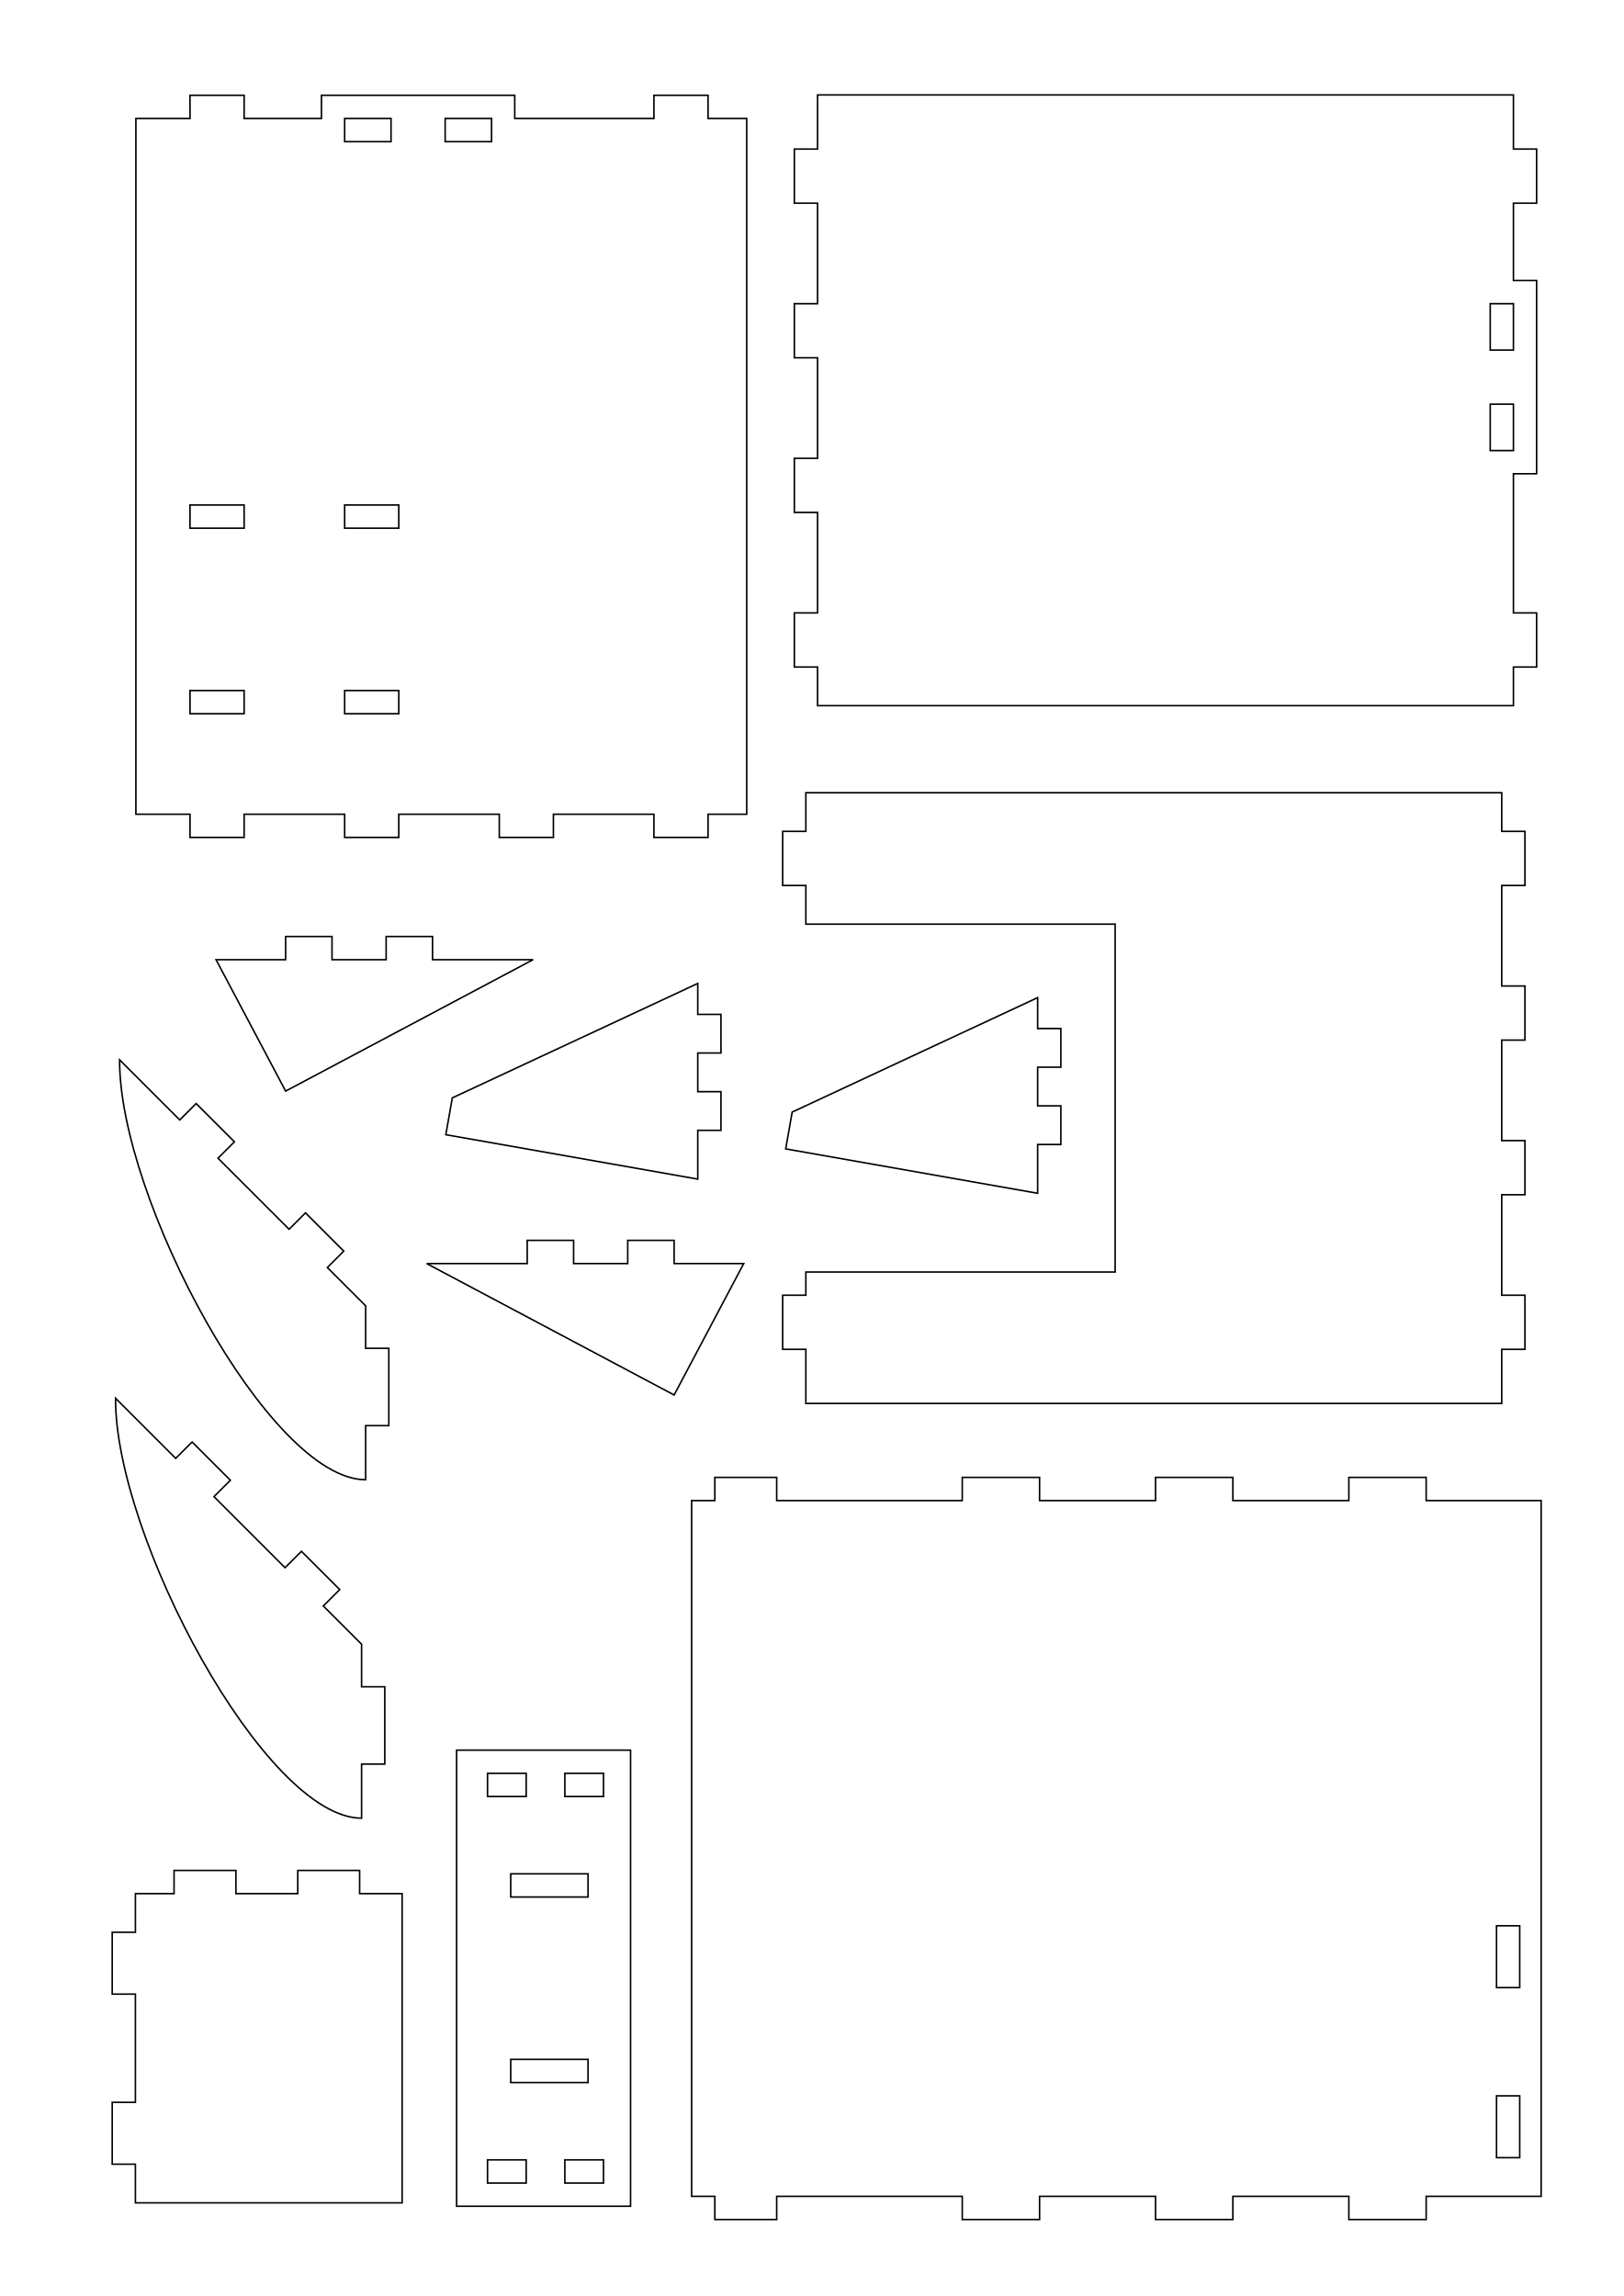
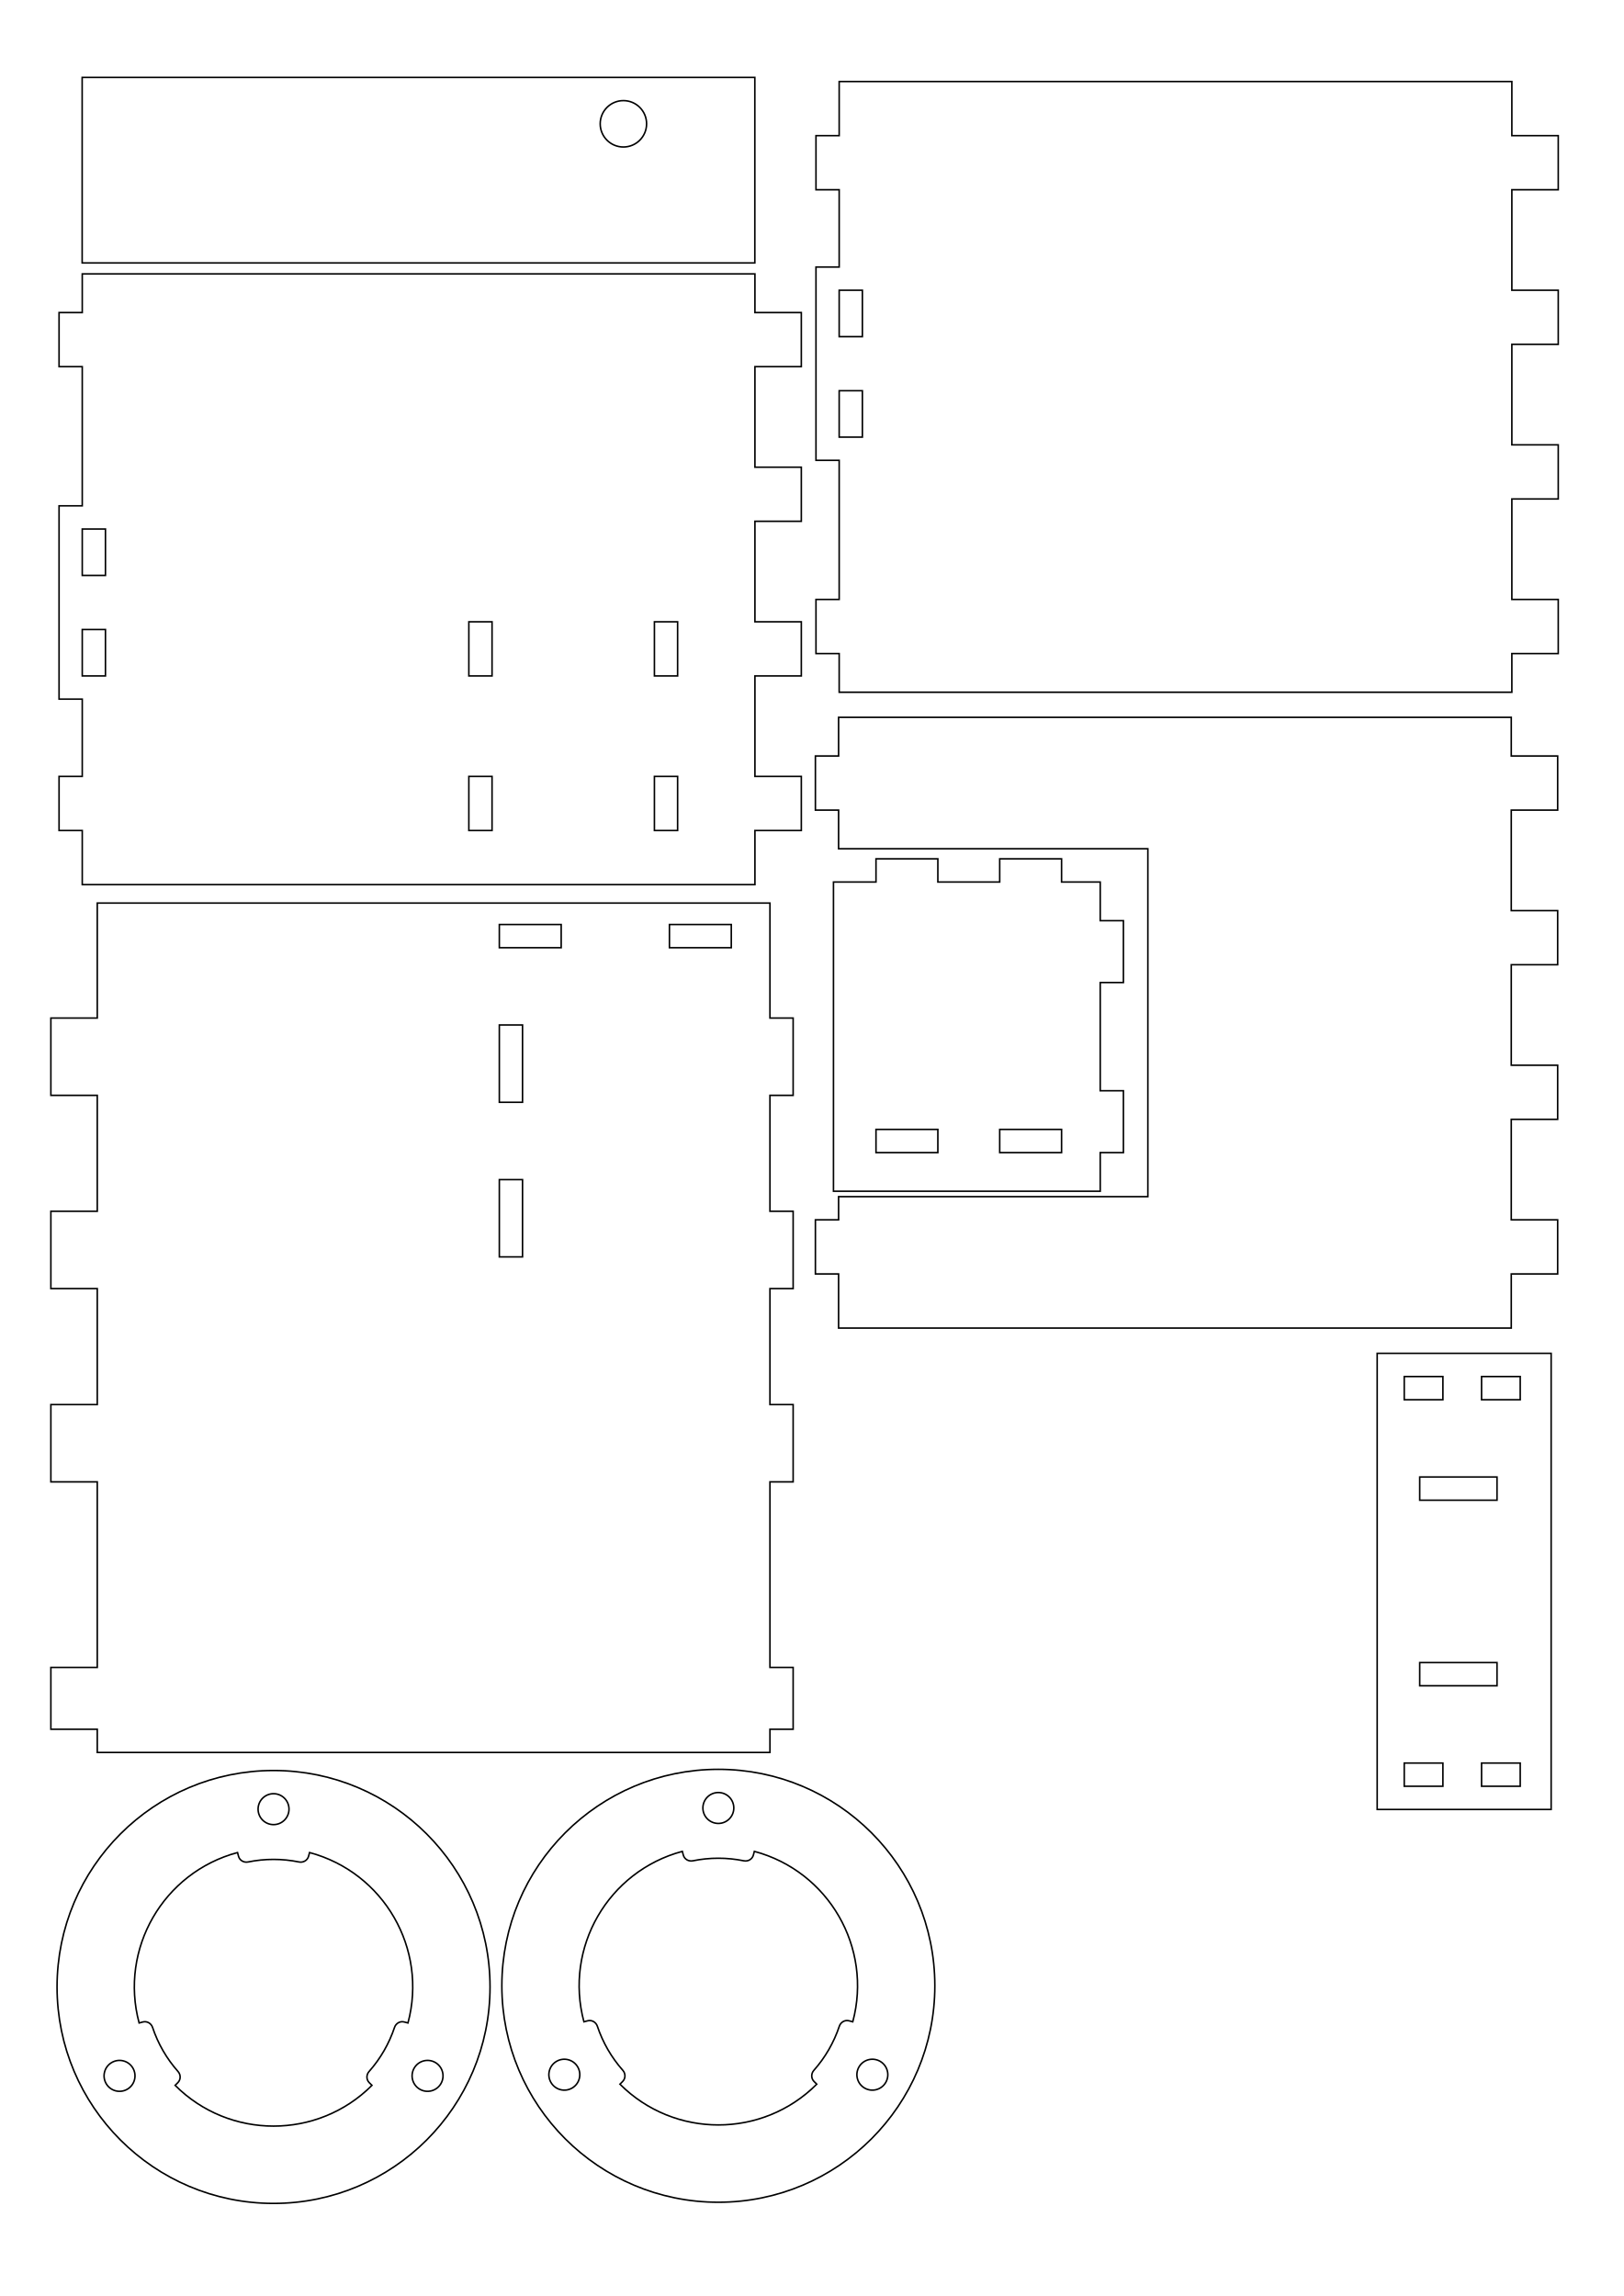
<svg xmlns="http://www.w3.org/2000/svg" width="210mm" height="297mm" viewBox="0 0 210 297" version="1.1" id="svg8753">
  <defs id="defs8747" />
  <g id="layer1">
-     <path style="fill:none;stroke:#000000;stroke-width:0.2;stroke-linecap:butt;stroke-linejoin:miter;stroke-miterlimit:4;stroke-dasharray:none;stroke-opacity:1" d="m 101.617,148.614 32.585,5.745 v -6.311 h 3 v -5 h -3 v -5 h 3 v -5 h -3 v -4 L 102.456,143.852 Z" id="path7669" />
-     <g id="layer1-6" transform="translate(79.45191,171.1078)">
-       <path style="fill:none;stroke:#000000;stroke-width:0.2;stroke-linecap:butt;stroke-linejoin:miter;stroke-miterlimit:4;stroke-dasharray:none;stroke-opacity:1" d="M 10,23 H 13 v -3 h 8 v 3 H 45 V 20 H 55 v 3 H 70 V 20 h 10 v 3 H 95 V 20 H 105 v 3 h 14.87 V 113 H 105 v 3 H 95 v -3 H 80 v 3 h -10 v -3 H 55 v 3 H 45 v -3 H 21 v 3 h -8 v -3 H 10 Z" id="path1706" />
-       <rect style="fill:none;stroke:#000000;stroke-width:0.2" id="rect7429" width="3" height="8" x="114.1" y="78" />
-       <rect style="fill:none;stroke:#000000;stroke-width:0.2" id="rect7431" width="3" height="8" x="114.1" y="100" />
+     <g id="layer1-1-2" transform="translate(-14.62143,207.0239)">
+       <circle style="fill:none;stroke:#000000;stroke-width:0.2;stroke-miterlimit:4;stroke-dasharray:none;stroke-opacity:1" id="path839" cx="50" cy="50" r="28" />
+       <path id="path994" style="font-variation-settings:normal;opacity:1;vector-effect:none;fill:none;fill-opacity:1;stroke:#000000;stroke-width:0.2;stroke-linecap:butt;stroke-linejoin:miter;stroke-miterlimit:4;stroke-dasharray:none;stroke-dashoffset:0;stroke-opacity:1;stop-color:#000000;stop-opacity:1" d="m 29.081,59.768 a 2,2 0 0 1 2.732,0.732 2,2 0 0 1 -0.732,2.732 2,2 0 0 1 -2.732,-0.732 2,2 0 0 1 0.732,-2.732 z" />
+       <path id="path994-7" style="fill:none;stroke:#000000;stroke-width:0.2;stroke-miterlimit:4;stroke-dasharray:none;stroke-opacity:1" d="m 68.919,63.232 a 2,2 0 0 1 -0.732,-2.732 2,2 0 0 1 2.732,-0.732 2,2 0 0 1 0.732,2.732 2,2 0 0 1 -2.732,0.732 z" />
+       <path id="path994-3" style="fill:none;stroke:#000000;stroke-width:0.2;stroke-miterlimit:4;stroke-dasharray:none;stroke-opacity:1" d="m 52,27 a 2,2 0 0 1 -2,2 2,2 0 0 1 -2,-2 2,2 0 0 1 2,-2 2,2 0 0 1 2,2 z" />
+       <path id="path1188-5" style="fill:none;stroke:#000000;stroke-width:0.2;stroke-linecap:butt;stroke-linejoin:miter;stroke-miterlimit:4;stroke-dasharray:none;stroke-opacity:1" d="m 37.272,62.728 0.354,-0.354 c 0.391,-0.391 0.388,-1.022 0.022,-1.435 -1.472,-1.662 -2.594,-3.605 -3.297,-5.711 -0.175,-0.524 -0.72,-0.842 -1.254,-0.699 l -0.483,0.129 C 30.04,45.056 35.739,35.186 45.341,32.613 l 0.129,0.483 c 0.143,0.533 0.691,0.847 1.232,0.737 2.176,-0.444 4.419,-0.444 6.595,0 0.541,0.11 1.089,-0.203 1.232,-0.737 l 0.129,-0.483 c 9.602,2.573 15.301,12.443 12.728,22.045 l -0.483,-0.129 c -0.533,-0.143 -1.079,0.175 -1.254,0.699 -0.704,2.106 -1.825,4.049 -3.297,5.711 -0.366,0.413 -0.369,1.045 0.022,1.435 l 0.354,0.354 c -7.029,7.029 -18.426,7.029 -25.456,-10e-7 z" />
    </g>
-     <g id="layer1-4" transform="rotate(90,114.7271,104.0098)">
-       <path style="fill:none;stroke:#000000;stroke-width:0.2;stroke-linecap:butt;stroke-linejoin:miter;stroke-miterlimit:4;stroke-dasharray:none;stroke-opacity:1" d="m 23,23 h 7 v -3 h 7 v 3 h 10 v -3 h 25 v 3 h 18 v -3 h 7 v 3 h 5 V 113 h -5 v 3 h -7 v -3 H 77 v 3 h -7 v -3 H 57 v 3 h -7 v -3 H 37 v 3 h -7 v -3 h -7 z" id="path2404-8" />
-       <path style="fill:none;stroke:#000000;stroke-width:0.2;stroke-linecap:butt;stroke-linejoin:miter;stroke-miterlimit:4;stroke-dasharray:none;stroke-opacity:1" d="m 50,23 h 6 v 3 h -6 z" id="path2573" />
-       <path style="fill:none;stroke:#000000;stroke-width:0.2;stroke-linecap:butt;stroke-linejoin:miter;stroke-miterlimit:4;stroke-dasharray:none;stroke-opacity:1" d="m 63,23 h 6 v 3 L 63,26 Z" id="path2575" />
-     </g>
-     <path id="rect3188" style="opacity:0.989;fill:none;stroke:#000000;stroke-width:0.2;stroke-miterlimit:4;stroke-dasharray:none" d="m 17.512,244.95 h 5 v -3 h 8 v 3 h 8 v -3 h 8 v 3 h 5.5 v 40 h -34.5 v -5 h -3 v -8 h 3 v -14 h -3 v -8 h 3 z" />
-     <path style="fill:none;stroke:#000000;stroke-width:0.2;stroke-linecap:butt;stroke-linejoin:miter;stroke-miterlimit:4;stroke-dasharray:none;stroke-opacity:1" d="m 57.659,146.78 32.585,5.745 v -6.311 h 3 v -5 h -3 v -5 h 3 v -5 h -3 v -4 l -31.746,14.803 z" id="path7669-1" />
-     <path style="fill:none;stroke:#000000;stroke-width:0.2;stroke-linecap:butt;stroke-linejoin:miter;stroke-miterlimit:4;stroke-dasharray:none;stroke-opacity:1" d="m 104.225,181.543 v -7 h -3 v -7 h 3 v -3 h 40 v -45 h -40 v -5 h -3 v -7 h 3 v -5 h 90 v 5 h 3 v 7 h -3 v 13 h 3 v 7 h -3 v 13 h 3 v 7 h -3 v 13 h 3 v 7 h -3 v 7 z" id="path2404" />
-     <path style="fill:none;stroke:#000000;stroke-width:0.2;stroke-linecap:butt;stroke-linejoin:miter;stroke-miterlimit:4;stroke-dasharray:none;stroke-opacity:1" d="m 27.941,124.14 9,17 32,-17 H 55.941 v -3 h -6 v 3 h -7 v -3 h -6 v 3 z" id="path4480" />
-     <path style="fill:none;stroke:#000000;stroke-width:0.2;stroke-linecap:butt;stroke-linejoin:miter;stroke-miterlimit:4;stroke-dasharray:none;stroke-opacity:1" d="m 96.187,163.45 -9,17 -32,-17 h 13 v -3 h 6 v 3 h 7 v -3 h 6 v 3 z" id="path4480-7" />
-     <path style="fill:none;stroke:#000000;stroke-width:0.2;stroke-linecap:butt;stroke-linejoin:miter;stroke-miterlimit:4;stroke-dasharray:none;stroke-opacity:1" d="m 15.468,137.091 7.778,7.778 2.121,-2.121 4.95,4.95 -2.121,2.121 9.192,9.192 2.121,-2.121 4.95,4.95 -2.121,2.121 4.95,4.95 v 5.5 h 3 v 10 H 47.288 v 7 c -12.489,0 -31.919,-36.5 -31.82,-54.32 z" id="path4524" />
-     <path style="fill:none;stroke:#000000;stroke-width:0.2;stroke-linecap:butt;stroke-linejoin:miter;stroke-miterlimit:4;stroke-dasharray:none;stroke-opacity:1" d="m 14.945,180.872 7.778,7.778 2.121,-2.121 4.95,4.95 -2.121,2.121 9.192,9.192 2.121,-2.121 4.95,4.95 -2.121,2.121 4.95,4.95 v 5.5 h 3 v 10 h -3 v 7 c -12.489,0 -31.919,-36.5 -31.82,-54.32 z" id="path4524-0" />
-     <g id="layer1-2" transform="translate(36.0536,169.3899)">
+     <g id="layer1-2" transform="rotate(180,111.8081,145.5303)">
      <rect style="fill:none;stroke:#000000;stroke-width:0.2;stroke-miterlimit:4;stroke-dasharray:none" id="rect4621" width="22.5" height="59" x="23" y="57" ry="0" />
      <rect style="fill:none;stroke:#000000;stroke-width:0.2;stroke-miterlimit:4;stroke-dasharray:none" id="rect4627" width="10" height="3" x="30" y="73" />
      <rect style="fill:none;stroke:#000000;stroke-width:0.2;stroke-miterlimit:4;stroke-dasharray:none" id="rect4631" width="10" height="3" x="30" y="97" />
      <rect style="fill:none;stroke:#000000;stroke-width:0.2;stroke-miterlimit:4;stroke-dasharray:none" id="rect8501" width="5" height="3" x="27" y="110" />
      <rect style="fill:none;stroke:#000000;stroke-width:0.2;stroke-miterlimit:4;stroke-dasharray:none" id="rect8503" width="5" height="3" x="37" y="110" />
      <rect style="fill:none;stroke:#000000;stroke-width:0.2;stroke-miterlimit:4;stroke-dasharray:none" id="rect8501-0" width="5" height="3" x="27" y="60" />
      <rect style="fill:none;stroke:#000000;stroke-width:0.2;stroke-miterlimit:4;stroke-dasharray:none" id="rect8503-6" width="5" height="3" x="37" y="60" />
    </g>
-     <g id="layer1-40" transform="translate(-5.425564,-7.675045)">
-       <path style="fill:none;stroke:#000000;stroke-width:0.2;stroke-linecap:butt;stroke-linejoin:miter;stroke-miterlimit:4;stroke-dasharray:none;stroke-opacity:1" d="m 23,23 h 7 v -3 h 7 v 3 h 10 v -3 h 25 v 3 h 18 v -3 h 7 v 3 h 5 V 113 h -5 v 3 h -7 v -3 H 77 v 3 h -7 v -3 H 57 v 3 h -7 v -3 H 37 v 3 h -7 v -3 h -7 z" id="path2404-5" />
-       <path style="fill:none;stroke:#000000;stroke-width:0.2;stroke-linecap:butt;stroke-linejoin:miter;stroke-miterlimit:4;stroke-dasharray:none;stroke-opacity:1" d="m 50,23 h 6 v 3 h -6 z" id="path2573-9" />
-       <path style="fill:none;stroke:#000000;stroke-width:0.2;stroke-linecap:butt;stroke-linejoin:miter;stroke-miterlimit:4;stroke-dasharray:none;stroke-opacity:1" d="m 63,23 h 6 v 3 L 63,26 Z" id="path2575-4" />
-       <rect style="fill:none;stroke:#000000;stroke-width:0.2" id="rect4674" width="7" height="3" x="30" y="97" />
-       <rect style="fill:none;stroke:#000000;stroke-width:0.2" id="rect4676" width="7" height="3" x="50" y="97" />
-       <rect style="fill:none;stroke:#000000;stroke-width:0.2" id="rect4678" width="7" height="3" x="30" y="73" />
-       <rect style="fill:none;stroke:#000000;stroke-width:0.2" id="rect4680" width="7" height="3" x="50" y="73" />
+     <path style="fill:none;stroke:#000000;stroke-width:0.2;stroke-linecap:butt;stroke-linejoin:miter;stroke-miterlimit:4;stroke-dasharray:none;stroke-opacity:1" d="m 108.458,171.792 v -7 h -3 v -7 h 3 v -3 h 40 v -45 h -40 v -5 h -3 v -7 h 3 v -5 h 87 v 5 h 6 v 7 h -6 v 13 h 6 v 7 h -6 v 13 h 6 v 7 h -6 v 13 h 6 v 7 h -6 v 7 z" id="path2404-7" />
+     <g id="layer1-5" transform="matrix(0,1,1,0,85.53389,-12.45591)">
+       <path style="fill:none;stroke:#000000;stroke-width:0.2;stroke-linecap:butt;stroke-linejoin:miter;stroke-miterlimit:4;stroke-dasharray:none;stroke-opacity:1" d="m 23,23 h 7 v -3 h 7 v 3 h 10 v -3 h 25 v 3 h 18 v -3 h 7 v 3 h 5 V 110 h -5 v 6 h -7 v -6 H 77 v 6 h -7 v -6 H 57 v 6 h -7 v -6 H 37 v 6 h -7 v -6 h -7 z" id="path2404-2" />
+       <path style="fill:none;stroke:#000000;stroke-width:0.2;stroke-linecap:butt;stroke-linejoin:miter;stroke-miterlimit:4;stroke-dasharray:none;stroke-opacity:1" d="m 50,23 h 6 v 3 h -6 z" id="path2573-5" />
+       <path style="fill:none;stroke:#000000;stroke-width:0.2;stroke-linecap:butt;stroke-linejoin:miter;stroke-miterlimit:4;stroke-dasharray:none;stroke-opacity:1" d="m 63,23 h 6 v 3 L 63,26 Z" id="path2575-47" />
+     </g>
+     <g id="layer1-43" transform="rotate(-90,62.5349,74.8968)">
+       <path style="fill:none;stroke:#000000;stroke-width:0.2;stroke-linecap:butt;stroke-linejoin:miter;stroke-miterlimit:4;stroke-dasharray:none;stroke-opacity:1" d="m 23,23 h 7 v -3 h 7 v 3 h 10 v -3 h 25 v 3 h 18 v -3 h 7 v 3 h 5 V 110 h -5 v 6 h -7 v -6 H 77 v 6 h -7 v -6 H 57 v 6 h -7 v -6 H 37 v 6 h -7 v -6 h -7 z" id="path2404-0" />
+       <path style="fill:none;stroke:#000000;stroke-width:0.2;stroke-linecap:butt;stroke-linejoin:miter;stroke-miterlimit:4;stroke-dasharray:none;stroke-opacity:1" d="m 50,23 h 6 v 3 h -6 z" id="path2573-7" />
+       <path style="fill:none;stroke:#000000;stroke-width:0.2;stroke-linecap:butt;stroke-linejoin:miter;stroke-miterlimit:4;stroke-dasharray:none;stroke-opacity:1" d="m 63,23 h 6 v 3 L 63,26 Z" id="path2575-8" />
+       <rect style="fill:none;stroke:#000000;stroke-width:0.2" id="rect4674-6" width="7" height="3" x="30" y="97" />
+       <rect style="fill:none;stroke:#000000;stroke-width:0.2" id="rect4676-8" width="7" height="3" x="50" y="97" />
+       <rect style="fill:none;stroke:#000000;stroke-width:0.2" id="rect4678-8" width="7" height="3" x="30" y="73" />
+       <rect style="fill:none;stroke:#000000;stroke-width:0.2" id="rect4680-4" width="7" height="3" x="50" y="73" />
+     </g>
+     <g id="layer1-1" transform="rotate(-90,111.6339,125.0539)">
+       <path style="fill:none;stroke:#000000;stroke-width:0.2;stroke-linecap:butt;stroke-linejoin:miter;stroke-miterlimit:4;stroke-dasharray:none;stroke-opacity:1" d="m 10,26 h 3 v -6 h 8 v 6 H 45 L 45,20 H 55 v 6 H 70 L 70,20 h 10 L 80,26 H 95 L 95,20 H 105 v 6 h 14.87 V 113 H 105 v 3 H 95 v -3 H 80 v 3 h -10 v -3 H 55 v 3 H 45 v -3 H 21 v 3 h -8 v -3 H 10 Z" id="path1706-4" />
+       <rect style="fill:none;stroke:#000000;stroke-width:0.2" id="rect7429-9" width="3" height="8" x="114.1" y="78" />
+       <rect style="fill:none;stroke:#000000;stroke-width:0.2" id="rect7431-2" width="3" height="8" x="114.1" y="100" />
+       <rect style="fill:none;stroke:#000000;stroke-width:0.2;stroke-miterlimit:4;stroke-dasharray:none" id="rect1204" width="3" height="10" x="78" y="-104.1" transform="rotate(90)" />
+       <rect style="fill:none;stroke:#000000;stroke-width:0.2;stroke-miterlimit:4;stroke-dasharray:none" id="rect1206" width="3" height="10" x="78" y="-84.1" transform="rotate(90)" />
+     </g>
+     <g id="layer1-68" transform="matrix(-1,0,0,1,152.2964,104.094)">
+       <path id="rect3188-9" style="opacity:0.989;fill:none;stroke:#000000;stroke-width:0.2;stroke-miterlimit:4;stroke-dasharray:none" d="m 10,10 5,10e-7 V 7 h 8 v 3 h 8 V 7 h 8 v 3 h 5.5 v 40 H 10 v -5 H 7 v -8 h 3 v -14 H 7 v -8 h 3 z" />
+       <rect style="fill:none;stroke:#000000;stroke-width:0.2;stroke-miterlimit:4;stroke-dasharray:none" id="rect1146" width="8" height="3" x="15" y="42" />
+       <rect style="fill:none;stroke:#000000;stroke-width:0.2;stroke-miterlimit:4;stroke-dasharray:none" id="rect1148" width="8" height="3" x="31" y="42" />
+     </g>
+     <g id="layer1-6" transform="rotate(-90,15.82049,28.1944)">
+       <path style="fill:none;stroke:#000000;stroke-width:0.2;stroke-linecap:butt;stroke-linejoin:miter;stroke-miterlimit:4;stroke-dasharray:none;stroke-opacity:1" d="M 10,23 H 34 V 110 H 10 Z" id="path1801-3" />
+       <circle style="fill:none;stroke:#000000;stroke-width:0.2;stroke-miterlimit:4;stroke-dasharray:none" id="path2182-2" cx="28" cy="93" r="3" />
+     </g>
+     <g id="layer1-1-2-6" transform="translate(42.90655,206.8725)">
+       <circle style="fill:none;stroke:#000000;stroke-width:0.2;stroke-miterlimit:4;stroke-dasharray:none;stroke-opacity:1" id="path839-6" cx="50" cy="50" r="28" />
+       <path id="path994-4" style="font-variation-settings:normal;opacity:1;vector-effect:none;fill:none;fill-opacity:1;stroke:#000000;stroke-width:0.2;stroke-linecap:butt;stroke-linejoin:miter;stroke-miterlimit:4;stroke-dasharray:none;stroke-dashoffset:0;stroke-opacity:1;stop-color:#000000;stop-opacity:1" d="m 29.081,59.768 a 2,2 0 0 1 2.732,0.732 2,2 0 0 1 -0.732,2.732 2,2 0 0 1 -2.732,-0.732 2,2 0 0 1 0.732,-2.732 z" />
+       <path id="path994-7-9" style="fill:none;stroke:#000000;stroke-width:0.2;stroke-miterlimit:4;stroke-dasharray:none;stroke-opacity:1" d="m 68.919,63.232 a 2,2 0 0 1 -0.732,-2.732 2,2 0 0 1 2.732,-0.732 2,2 0 0 1 0.732,2.732 2,2 0 0 1 -2.732,0.732 z" />
+       <path id="path994-3-5" style="fill:none;stroke:#000000;stroke-width:0.2;stroke-miterlimit:4;stroke-dasharray:none;stroke-opacity:1" d="m 52,27 a 2,2 0 0 1 -2,2 2,2 0 0 1 -2,-2 2,2 0 0 1 2,-2 2,2 0 0 1 2,2 z" />
+       <path id="path1188-5-0" style="fill:none;stroke:#000000;stroke-width:0.2;stroke-linecap:butt;stroke-linejoin:miter;stroke-miterlimit:4;stroke-dasharray:none;stroke-opacity:1" d="m 37.272,62.728 0.354,-0.354 c 0.391,-0.391 0.388,-1.022 0.022,-1.435 -1.472,-1.662 -2.594,-3.605 -3.297,-5.711 -0.175,-0.524 -0.72,-0.842 -1.254,-0.699 l -0.483,0.129 C 30.04,45.056 35.739,35.186 45.341,32.613 l 0.129,0.483 c 0.143,0.533 0.691,0.847 1.232,0.737 2.176,-0.444 4.419,-0.444 6.595,0 0.541,0.11 1.089,-0.203 1.232,-0.737 l 0.129,-0.483 c 9.602,2.573 15.301,12.443 12.728,22.045 l -0.483,-0.129 c -0.533,-0.143 -1.079,0.175 -1.254,0.699 -0.704,2.106 -1.825,4.049 -3.297,5.711 -0.366,0.413 -0.369,1.045 0.022,1.435 l 0.354,0.354 c -7.029,7.029 -18.426,7.029 -25.456,-10e-7 z" />
    </g>
  </g>
</svg>
